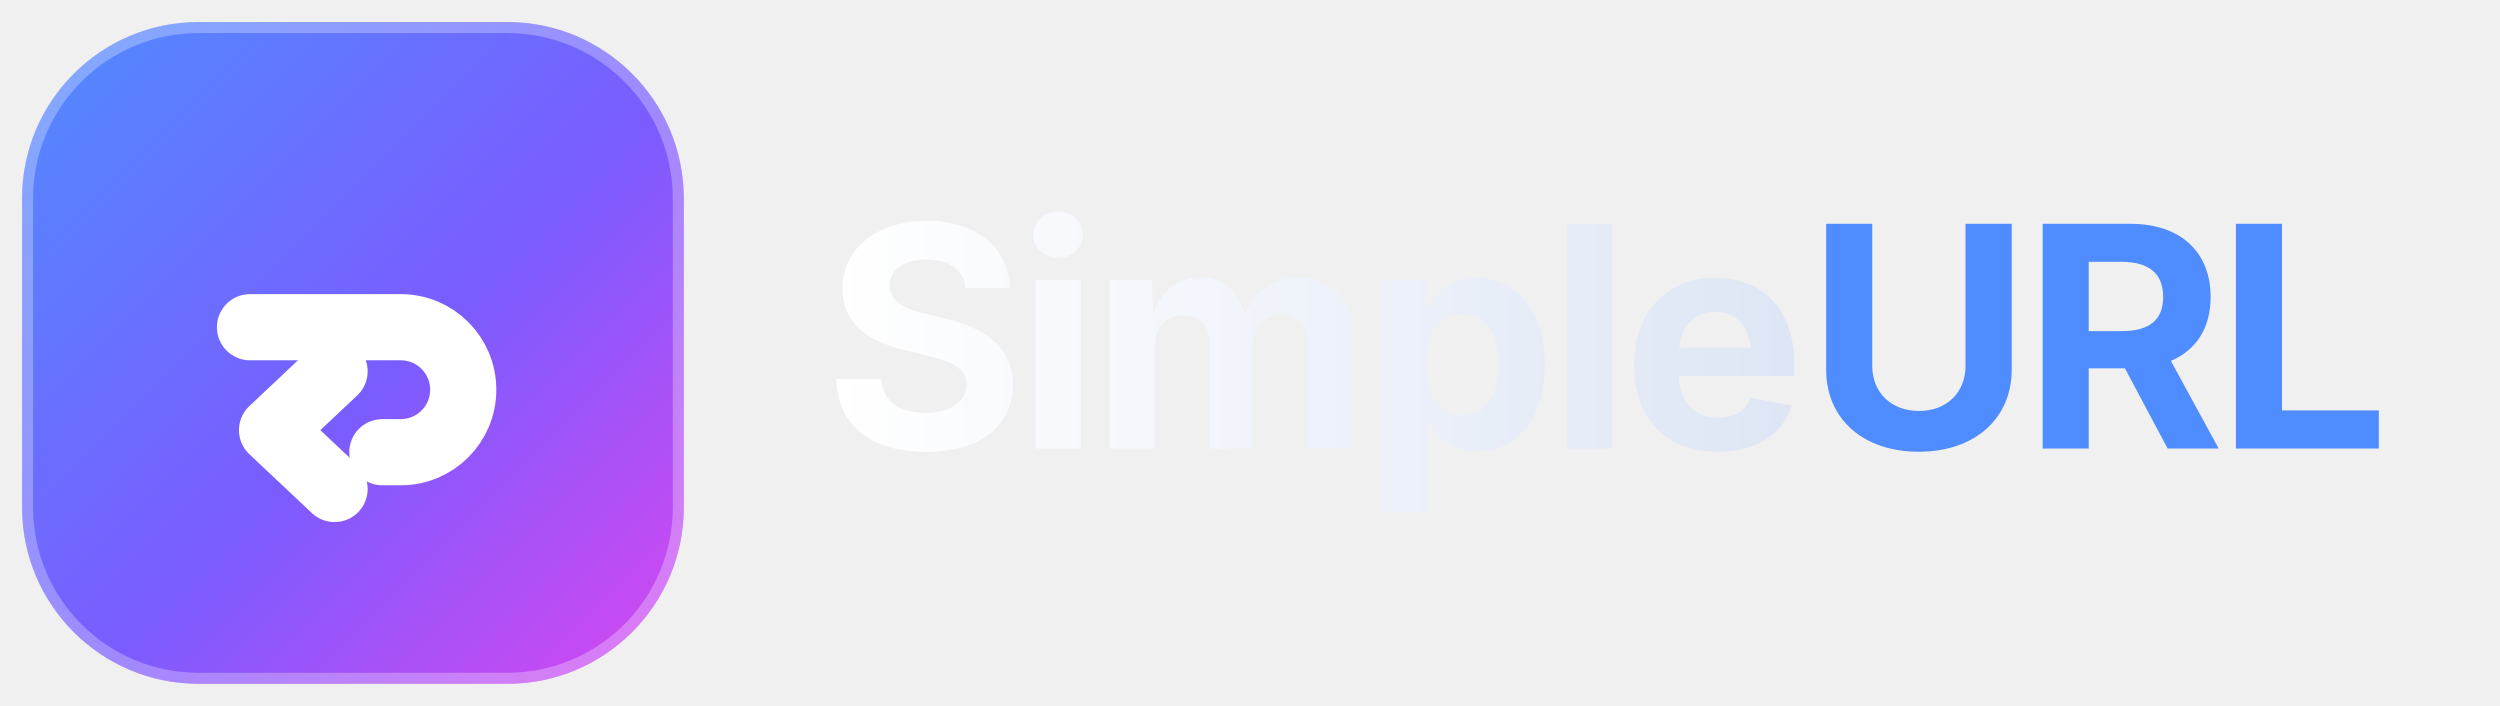
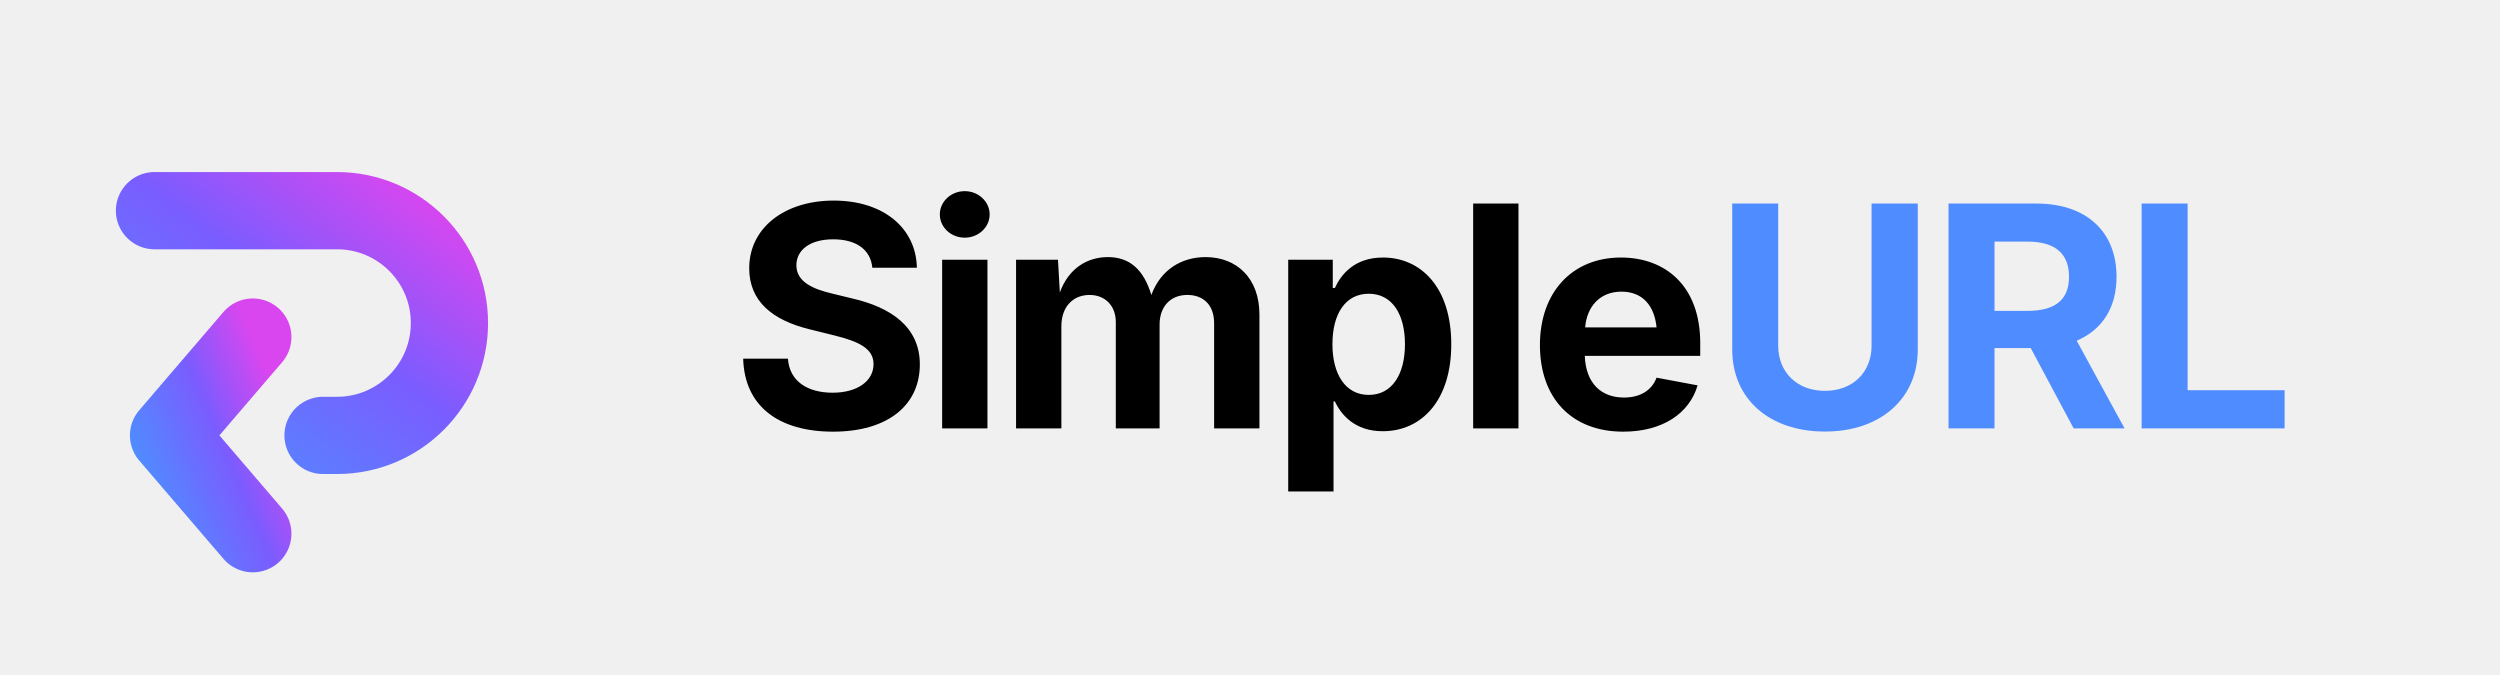
- <svg xmlns="http://www.w3.org/2000/svg" viewBox="0 0 340 96" width="340" height="96" role="img" aria-label="SimpleURL">
+ <svg xmlns="http://www.w3.org/2000/svg" viewBox="0 0 356 96" width="356" height="96" role="img" aria-label="SimpleURL">
  <defs>
-     <linearGradient id="gMain" x1="0" y1="0" x2="1" y2="1">
+     <linearGradient id="gMain" x1="0" y1="1" x2="1" y2="0">
      <stop offset="0" stop-color="#4f8cff" />
      <stop offset=".55" stop-color="#7b5cff" />
      <stop offset="1" stop-color="#d946ef" />
    </linearGradient>
-     <linearGradient id="gText" x1="0" y1="0" x2="1" y2="0">
-       <stop offset="0" stop-color="#ffffff" />
-       <stop offset="1" stop-color="#c9d6ee" />
-     </linearGradient>
  </defs>
-   <rect x="3" y="3" width="90" height="90" rx="24" fill="url(#gMain)" />
-   <rect x="3.75" y="3.75" width="88.5" height="88.5" rx="23.25" fill="none" stroke="#ffffff" stroke-opacity=".28" stroke-width="1.5" />
-   <path d="M34 44.5h20.5a8.5 8.5 0 0 1 0 17H52" fill="none" stroke="#fff" stroke-width="9" stroke-linecap="round" stroke-linejoin="round" />
-   <path d="M45.5 66.5 37 58.5l8.5-8" fill="none" stroke="#fff" stroke-width="9" stroke-linecap="round" stroke-linejoin="round" />
-   <text x="112" y="61" font-family="Inter, 'SF Pro Display', -apple-system, 'Segoe UI', 'PingFang SC', system-ui, sans-serif" font-size="42" font-weight="700" letter-spacing="-1.3" fill="url(#gText)">Simple<tspan fill="#4f8cff">URL</tspan>
+   <path d="M22 30h26a16 16 0 0 1 0 32H46" fill="none" stroke="url(#gMain)" stroke-width="11" stroke-linecap="round" stroke-linejoin="round" />
+   <path d="M36 48 24 62 36 76" fill="none" stroke="url(#gMain)" stroke-width="11" stroke-linecap="round" stroke-linejoin="round" />
+   <text x="104" y="61" font-family="Inter, 'SF Pro Display', -apple-system, 'Segoe UI', 'PingFang SC', system-ui, sans-serif" font-size="44" font-weight="700" letter-spacing="-1.4" fill="currentColor">Simple<tspan fill="#4f8cff">URL</tspan>
  </text>
</svg>
